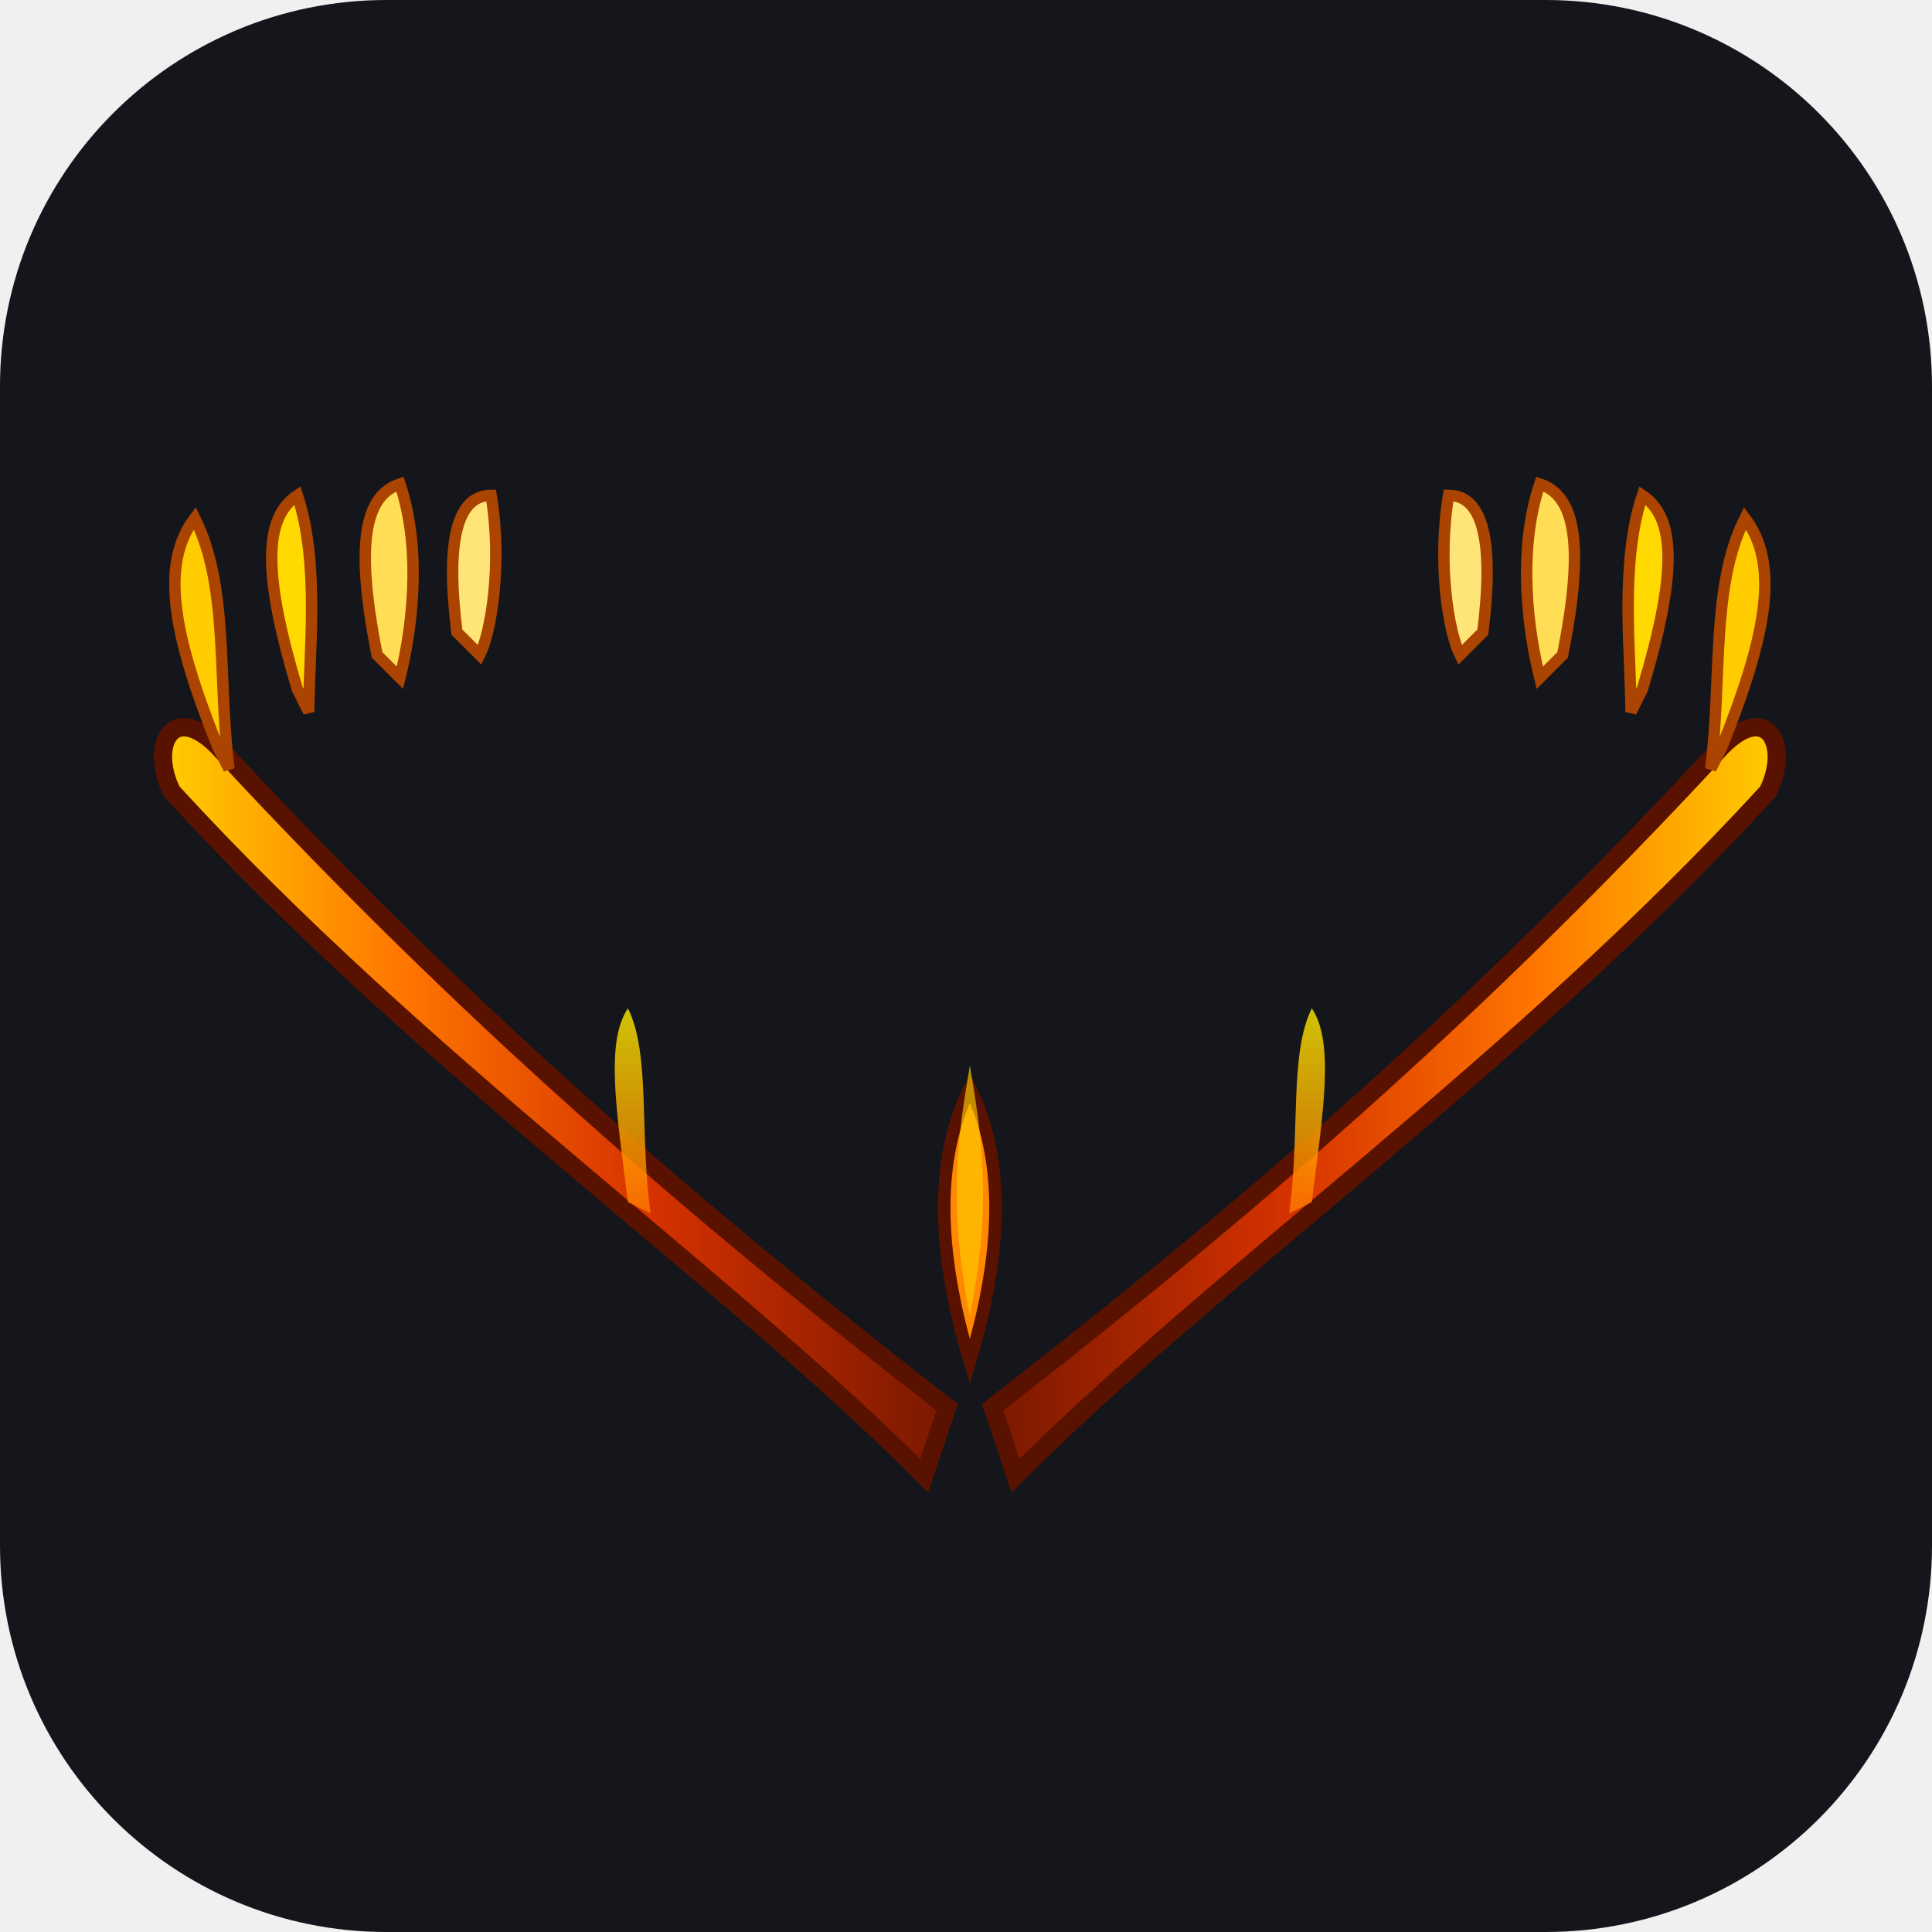
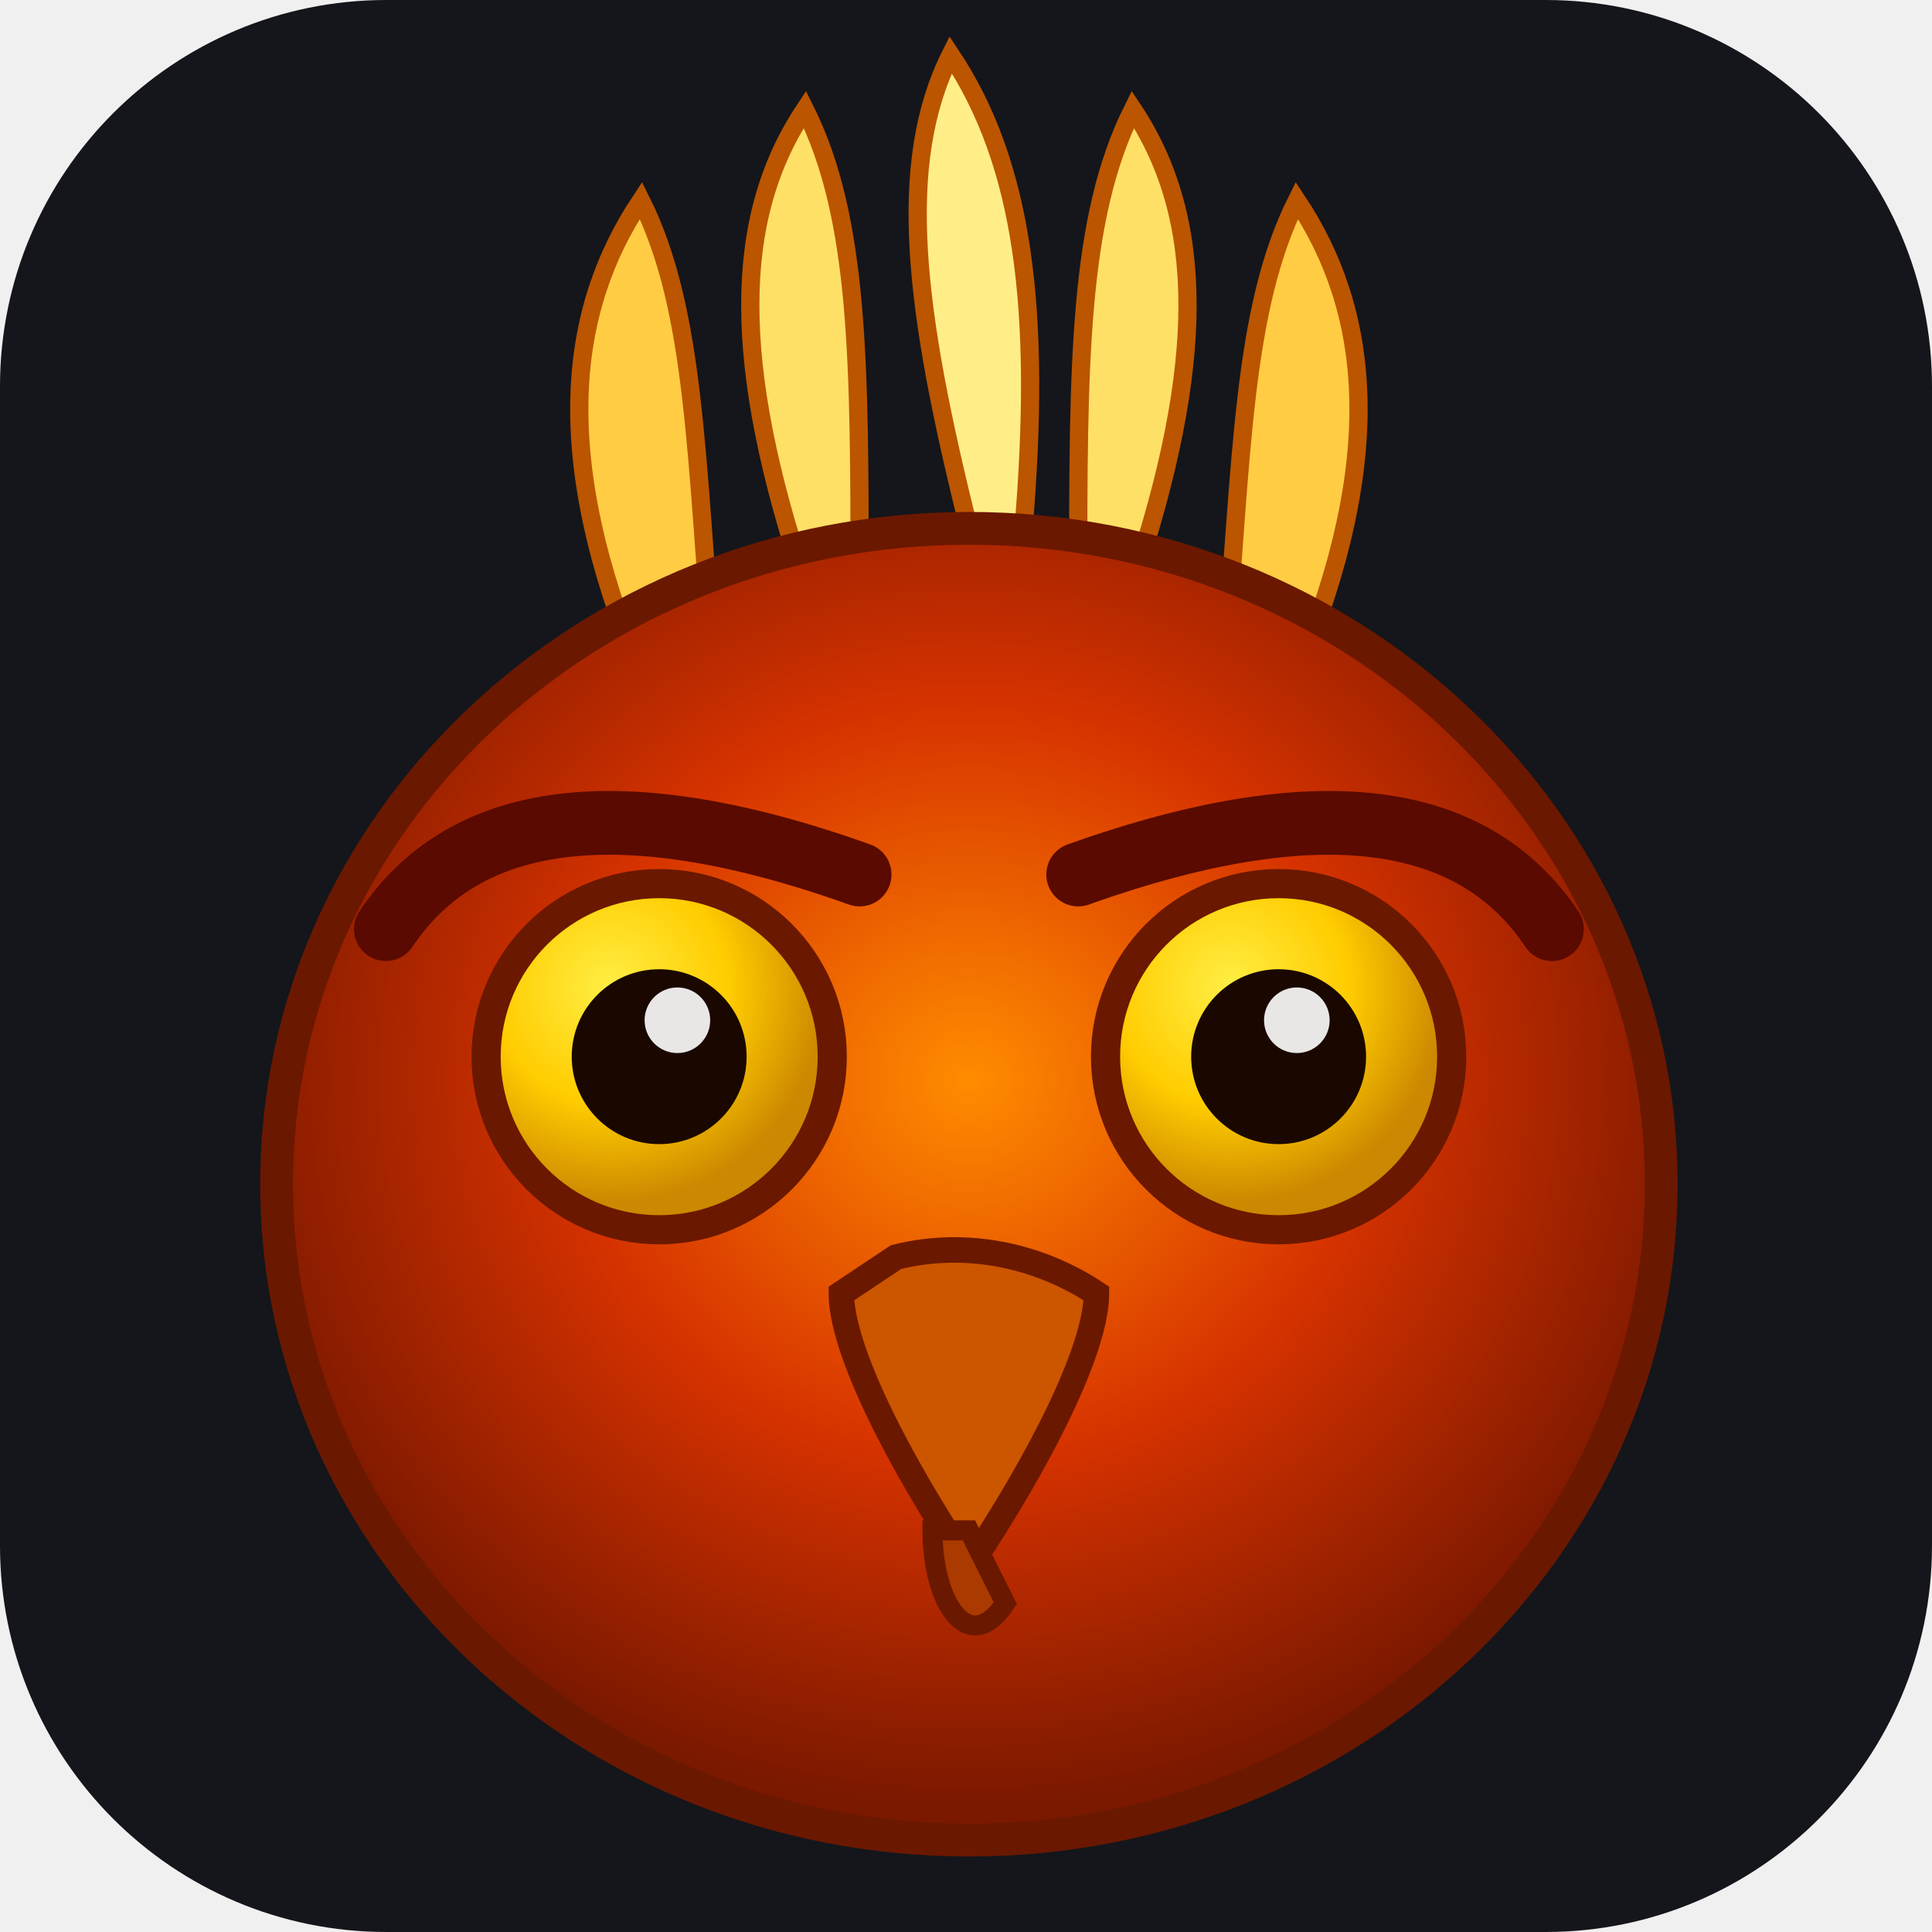
<svg xmlns="http://www.w3.org/2000/svg" viewBox="0 0 100 100">
  <defs>
-     <linearGradient id="lw" x1="1" y1="0" x2="0" y2="0">
-       <stop offset="0%" stop-color="#7a1800" />
-       <stop offset="38%" stop-color="#d63200" />
-       <stop offset="70%" stop-color="#ff7700" />
-       <stop offset="100%" stop-color="#ffcc00" />
-     </linearGradient>
-     <linearGradient id="rw" x1="0" y1="0" x2="1" y2="0">
-       <stop offset="0%" stop-color="#7a1800" />
-       <stop offset="38%" stop-color="#d63200" />
-       <stop offset="70%" stop-color="#ff7700" />
-       <stop offset="100%" stop-color="#ffcc00" />
-     </linearGradient>
-     <linearGradient id="flame" x1="0.5" y1="1" x2="0.5" y2="0">
-       <stop offset="0%" stop-color="#ff7700" />
-       <stop offset="100%" stop-color="#ffee00" />
-     </linearGradient>
+     <radialGradient id="hd" cx="50%" cy="42%" r="56%">
+       <stop offset="0%" stop-color="#ff8c00" />
+       <stop offset="52%" stop-color="#d63200" />
+       <stop offset="100%" stop-color="#7a1800" />
+     </radialGradient>
+     <radialGradient id="ey" cx="36%" cy="30%" r="62%">
+       <stop offset="0%" stop-color="#ffee44" />
+       <stop offset="55%" stop-color="#ffcc00" />
+       <stop offset="100%" stop-color="#cc8800" />
+     </radialGradient>
  </defs>
  <rect width="100" height="100" rx="20" fill="#14161b" />
-   <g transform="translate(3, 28) scale(0.590)">
-     <path d="M 78 76              C 60 62 38 44 14 18              C 10 14 8 18 10 22              C 32 46 58 64 76 82              Z" fill="url(#lw)" stroke="#5a1200" stroke-width="1.6" />
-     <path d="M 14 18 C 10  8  9  2 12 -2 C 15  4 14 12 15 20 Z" fill="#ffcc00" stroke="#aa4400" stroke-width="1" />
-     <path d="M 21 13 C 18  3 18 -2 21 -4 C 23  2 22 10 22 15 Z" fill="#ffd900" stroke="#aa4400" stroke-width="1" />
-     <path d="M 28 10 C 26  0 27 -4 30 -5 C 32  1 31  8 30 12 Z" fill="#ffdd55" stroke="#aa4400" stroke-width="1" />
-     <path d="M 35  8 C 34  0 35 -4 38 -4 C 39  2 38  8 37 10 Z" fill="#ffe577" stroke="#aa4400" stroke-width="1" />
-     <path d="M 50 58 C 49 50 48 44 50 41 C 52 45 51 52 52 59 Z" fill="url(#flame)" opacity="0.8" />
-     <path d="M 82 76              C 100 62 122 44 146 18              C 150 14 152 18 150 22              C 128 46 102 64 84 82              Z" fill="url(#rw)" stroke="#5a1200" stroke-width="1.6" />
-     <path d="M 146 18 C 150  8 151  2 148 -2 C 145  4 146 12 145 20 Z" fill="#ffcc00" stroke="#aa4400" stroke-width="1" />
-     <path d="M 139 13 C 142  3 142 -2 139 -4 C 137  2 138 10 138 15 Z" fill="#ffd900" stroke="#aa4400" stroke-width="1" />
-     <path d="M 132 10 C 134  0 133 -4 130 -5 C 128  1 129  8 130 12 Z" fill="#ffdd55" stroke="#aa4400" stroke-width="1" />
-     <path d="M 125  8 C 126  0 125 -4 122 -4 C 121  2 122  8 123 10 Z" fill="#ffe577" stroke="#aa4400" stroke-width="1" />
-     <path d="M 110 58 C 111 50 112 44 110 41 C 108 45 109 52 108 59 Z" fill="url(#flame)" opacity="0.8" />
-     <path d="M 80 72 C 77 62 77 54 80 48 C 83 54 83 62 80 72 Z" fill="#ff8800" stroke="#5a1200" stroke-width="1.1" />
-     <path d="M 80 68 C 78 58 79 52 80 46 C 81 52 82 58 80 68 Z" fill="#ffcc00" opacity="0.65" />
+   <g transform="translate(3,0) scale(0.943)">
+     <path d="M 50 29 C 47 17 46  9 49  3 C 53  9 54 17 53 29 Z" fill="#ffee88" stroke="#bb5500" stroke-width="1" />
+     <path d="M 41 32 C 37 20 37 12 41  6 C 44 12 44 20 44 32 Z" fill="#ffe066" stroke="#bb5500" stroke-width="1" />
+     <path d="M 59 32 C 63 20 63 12 59  6 C 56 12 56 20 56 32 Z" fill="#ffe066" stroke="#bb5500" stroke-width="1" />
+     <path d="M 32 37 C 27 25 28 17 32 11 C 35 17 35 25 36 37 Z" fill="#ffcc44" stroke="#bb5500" stroke-width="1" />
+     <path d="M 68 37 C 73 25 72 17 68 11 C 65 17 65 25 64 37 Z" fill="#ffcc44" stroke="#bb5500" stroke-width="1" />
+     <ellipse cx="50" cy="65" rx="38" ry="36" fill="url(#hd)" stroke="#6b1800" stroke-width="1.8" />
+     <path d="M 18 51 C 22 45 30 43 44 48" stroke="#5a0a00" stroke-width="3.5" stroke-linecap="round" fill="none" />
+     <path d="M 82 51 C 78 45 70 43 56 48" stroke="#5a0a00" stroke-width="3.5" stroke-linecap="round" fill="none" />
+     <circle cx="33" cy="58" r="9.5" fill="url(#ey)" stroke="#6b1800" stroke-width="1.6" />
+     <circle cx="33" cy="58" r="4.8" fill="#1a0800" />
+     <circle cx="34" cy="56" r="1.8" fill="white" opacity="0.9" />
+     <circle cx="67" cy="58" r="9.5" fill="url(#ey)" stroke="#6b1800" stroke-width="1.6" />
+     <circle cx="67" cy="58" r="4.8" fill="#1a0800" />
+     <circle cx="68" cy="56" r="1.8" fill="white" opacity="0.9" />
+     <path d="M 43 71 C 43 74 46 80 50 86 C 54 80 57 74 57 71 C 54 69 50 68 46 69 Z" fill="#cc5500" stroke="#6b1800" stroke-width="1.4" />
+     <path d="M 48 84 C 48 88 50 91 52 88 C 51 86 50 84 50 84 Z" fill="#aa3a00" stroke="#6b1800" stroke-width="1.1" />
  </g>
</svg>
